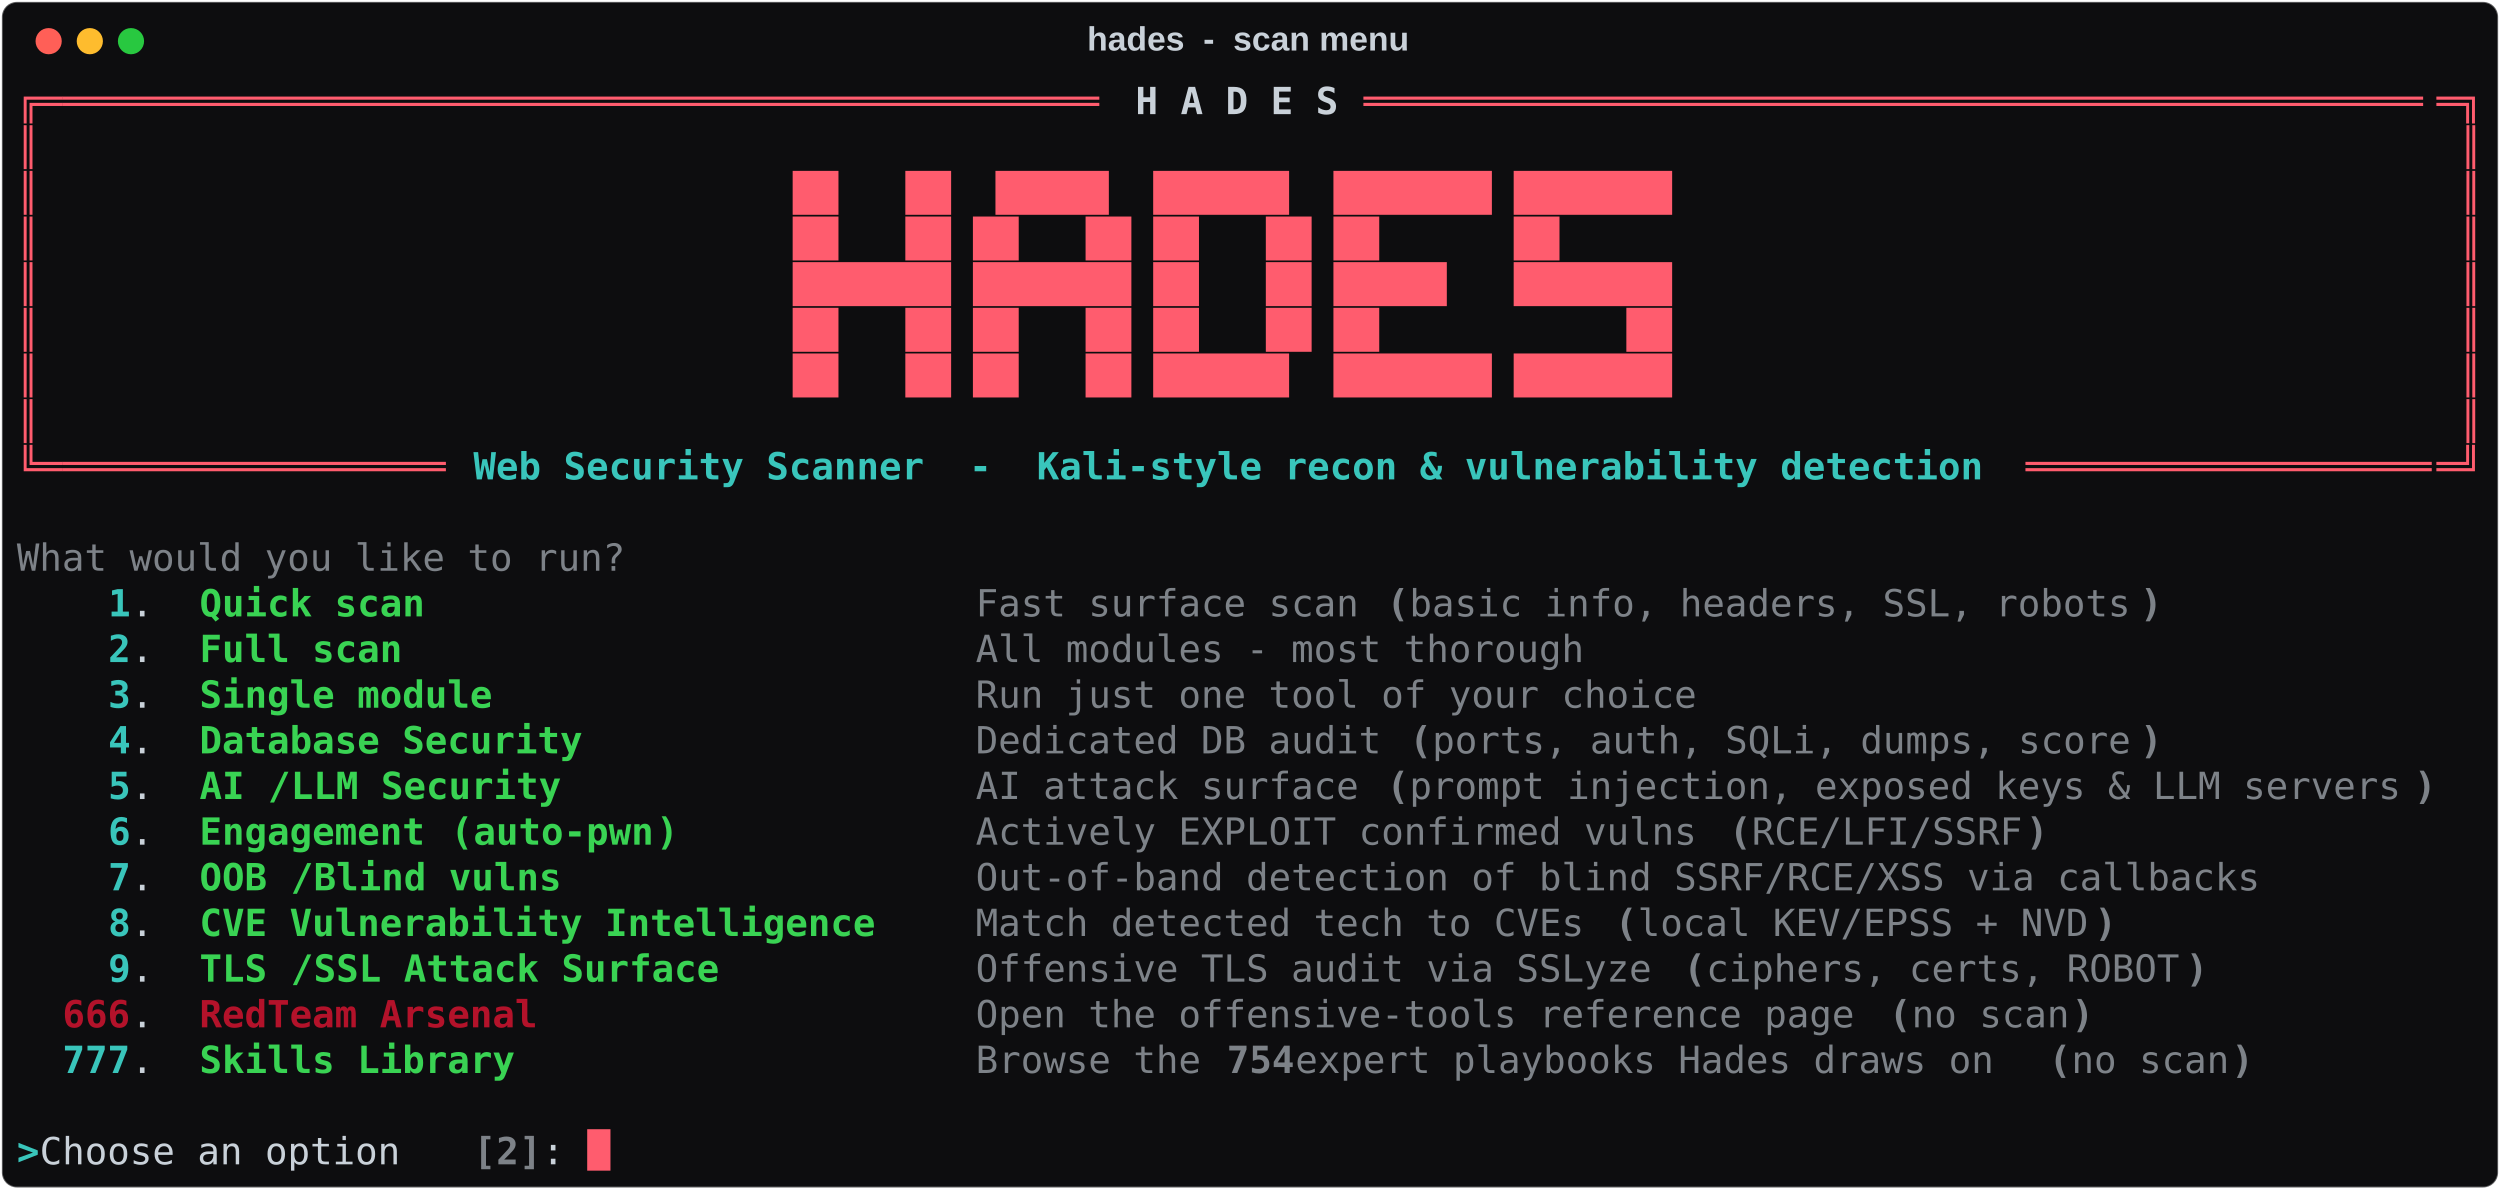
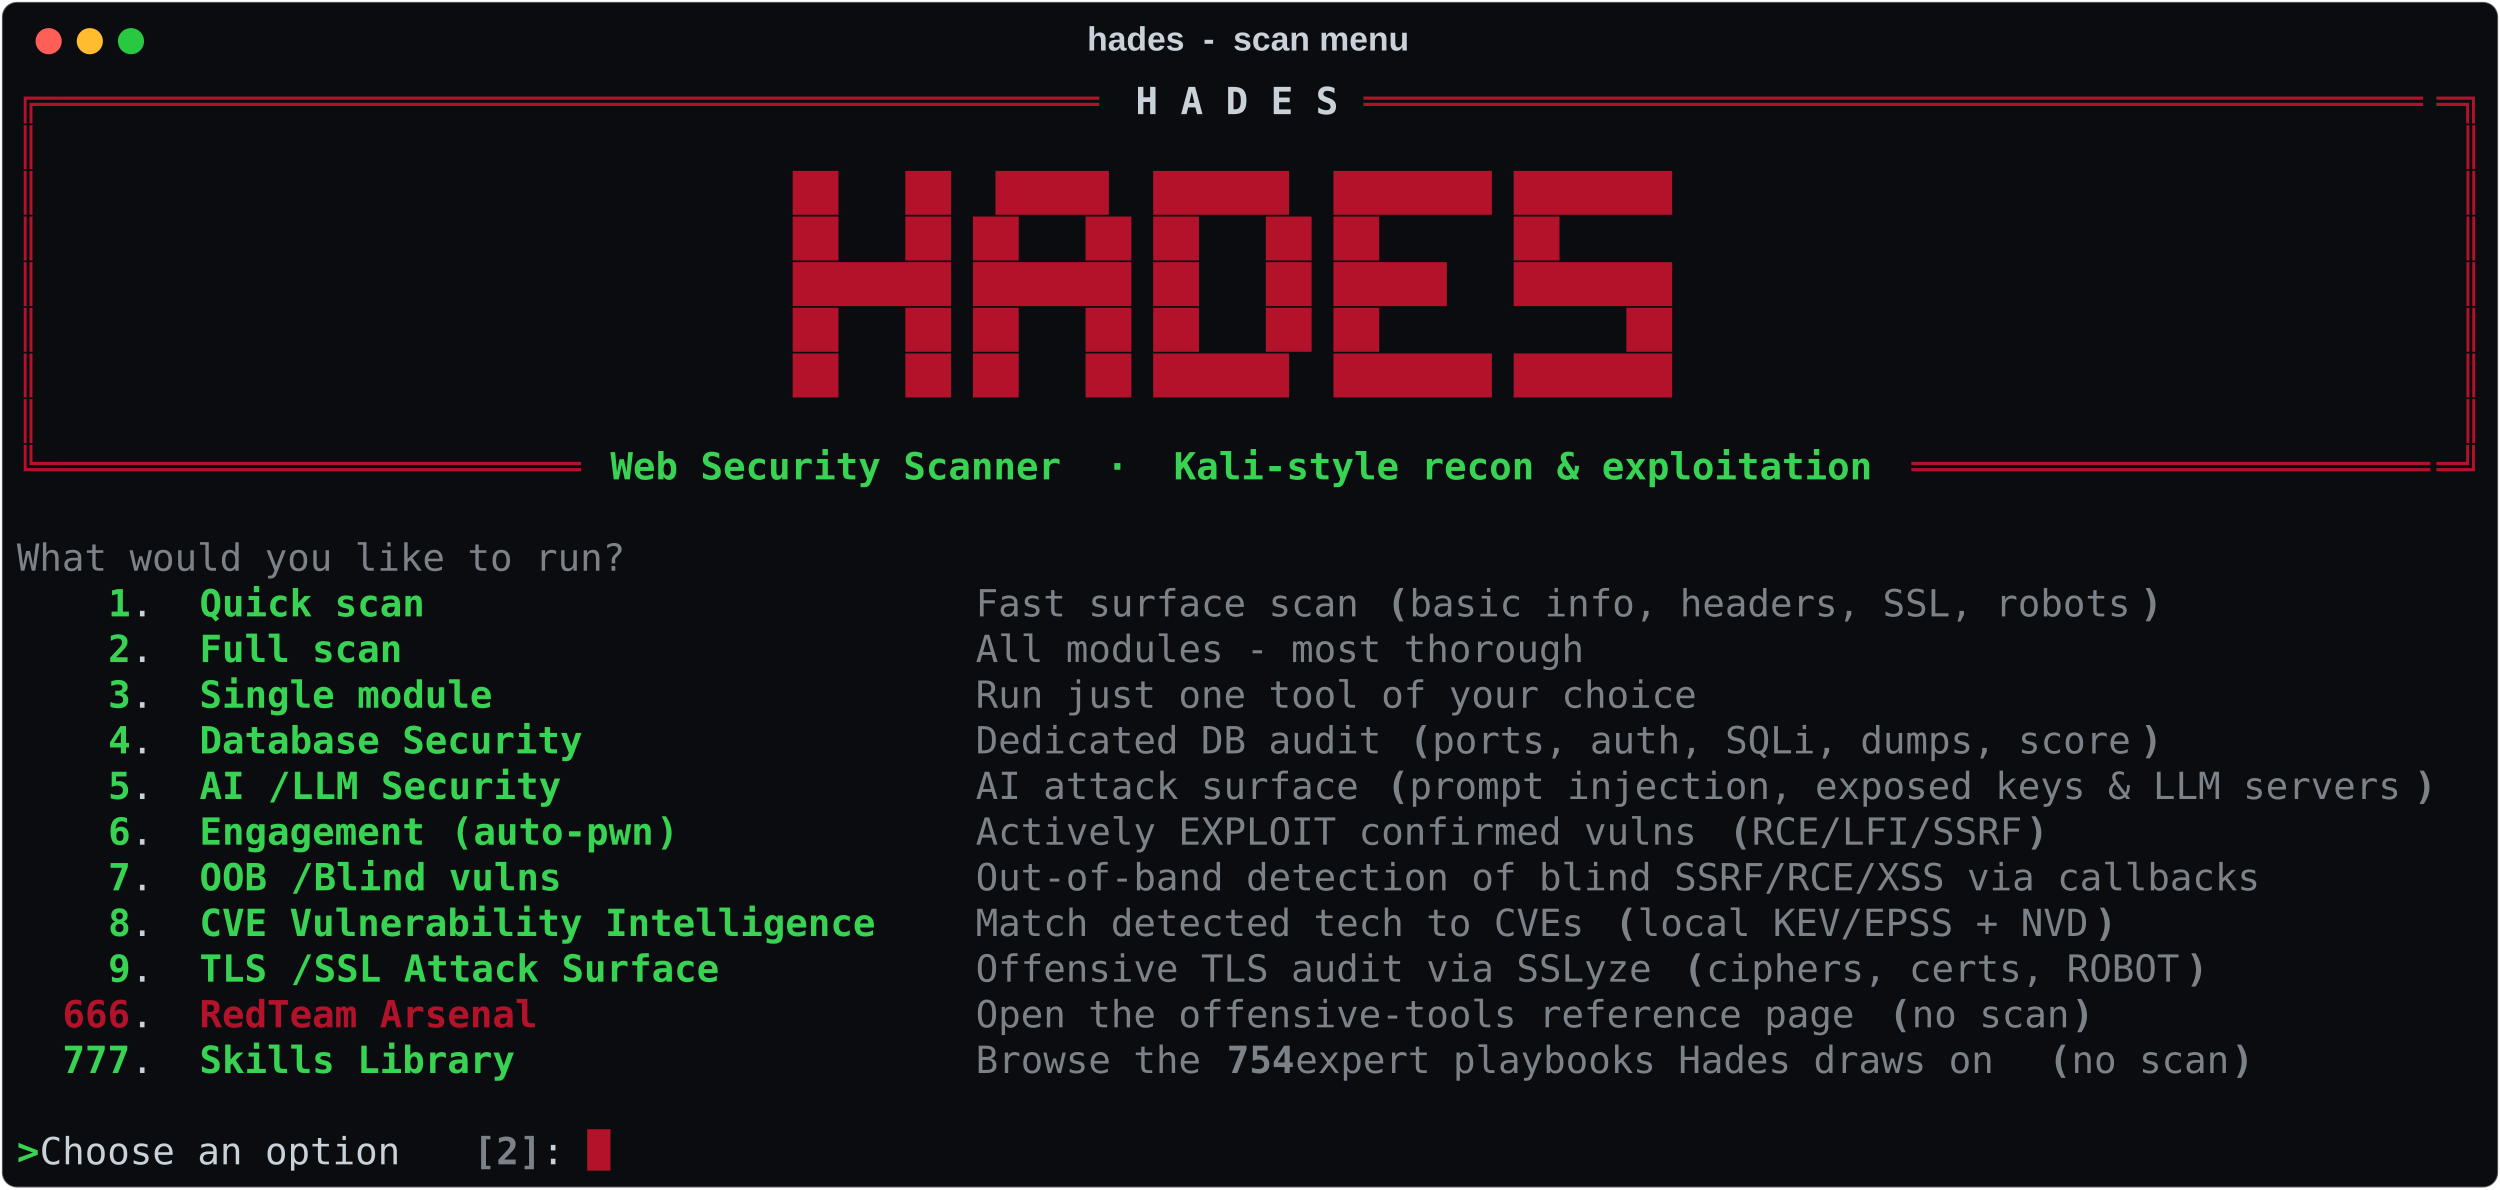
<svg xmlns="http://www.w3.org/2000/svg" class="rich-terminal" viewBox="0 0 1336 635.6">
  <style>

    @font-face {
        font-family: "Fira Code";
        src: local("FiraCode-Regular"),
                url("https://cdnjs.cloudflare.com/ajax/libs/firacode/6.2.0/woff2/FiraCode-Regular.woff2") format("woff2"),
                url("https://cdnjs.cloudflare.com/ajax/libs/firacode/6.2.0/woff/FiraCode-Regular.woff") format("woff");
        font-style: normal;
        font-weight: 400;
    }
    @font-face {
        font-family: "Fira Code";
        src: local("FiraCode-Bold"),
                url("https://cdnjs.cloudflare.com/ajax/libs/firacode/6.2.0/woff2/FiraCode-Bold.woff2") format("woff2"),
                url("https://cdnjs.cloudflare.com/ajax/libs/firacode/6.2.0/woff/FiraCode-Bold.woff") format("woff");
        font-style: bold;
        font-weight: 700;
    }

-     .terminal-2507296730-matrix {
+     .terminal-52170324-matrix {
        font-family: Fira Code, monospace;
        font-size: 20px;
        line-height: 24.4px;
        font-variant-east-asian: full-width;
    }

-     .terminal-2507296730-title {
+     .terminal-52170324-title {
        font-size: 18px;
        font-weight: bold;
        font-family: arial;
    }

-     .terminal-2507296730-r1 { fill: #ff5c6e;font-weight: bold }
- .terminal-2507296730-r2 { fill: #c9d1d9;font-weight: bold }
- .terminal-2507296730-r3 { fill: #c9d1d9 }
- .terminal-2507296730-r4 { fill: #39c5bb;font-weight: bold }
- .terminal-2507296730-r5 { fill: #7d8288 }
- .terminal-2507296730-r6 { fill: #39d353;font-weight: bold }
- .terminal-2507296730-r7 { fill: #7d8288;font-weight: bold }
- .terminal-2507296730-r8 { fill: #b3122a;font-weight: bold }
+     .terminal-52170324-r1 { fill: #b3122a;font-weight: bold }
+ .terminal-52170324-r2 { fill: #c9d1d9;font-weight: bold }
+ .terminal-52170324-r3 { fill: #c9d1d9 }
+ .terminal-52170324-r4 { fill: #39d353;font-weight: bold }
+ .terminal-52170324-r5 { fill: #7c8288 }
+ .terminal-52170324-r6 { fill: #7c8288;font-weight: bold }
    </style>
  <defs>
-     <clipPath id="terminal-2507296730-clip-terminal">
+     <clipPath id="terminal-52170324-clip-terminal">
      <rect x="0" y="0" width="1316.6" height="584.6" />
    </clipPath>
-     <clipPath id="terminal-2507296730-line-0">
+     <clipPath id="terminal-52170324-line-0">
      <rect x="0" y="1.5" width="1317.6" height="24.65" />
    </clipPath>
-     <clipPath id="terminal-2507296730-line-1">
+     <clipPath id="terminal-52170324-line-1">
      <rect x="0" y="25.9" width="1317.6" height="24.65" />
    </clipPath>
-     <clipPath id="terminal-2507296730-line-2">
+     <clipPath id="terminal-52170324-line-2">
      <rect x="0" y="50.3" width="1317.6" height="24.65" />
    </clipPath>
-     <clipPath id="terminal-2507296730-line-3">
+     <clipPath id="terminal-52170324-line-3">
      <rect x="0" y="74.7" width="1317.6" height="24.65" />
    </clipPath>
-     <clipPath id="terminal-2507296730-line-4">
+     <clipPath id="terminal-52170324-line-4">
      <rect x="0" y="99.1" width="1317.6" height="24.65" />
    </clipPath>
-     <clipPath id="terminal-2507296730-line-5">
+     <clipPath id="terminal-52170324-line-5">
      <rect x="0" y="123.5" width="1317.6" height="24.65" />
    </clipPath>
-     <clipPath id="terminal-2507296730-line-6">
+     <clipPath id="terminal-52170324-line-6">
      <rect x="0" y="147.9" width="1317.6" height="24.65" />
    </clipPath>
-     <clipPath id="terminal-2507296730-line-7">
+     <clipPath id="terminal-52170324-line-7">
      <rect x="0" y="172.3" width="1317.6" height="24.65" />
    </clipPath>
-     <clipPath id="terminal-2507296730-line-8">
+     <clipPath id="terminal-52170324-line-8">
      <rect x="0" y="196.7" width="1317.6" height="24.65" />
    </clipPath>
-     <clipPath id="terminal-2507296730-line-9">
+     <clipPath id="terminal-52170324-line-9">
      <rect x="0" y="221.1" width="1317.6" height="24.65" />
    </clipPath>
-     <clipPath id="terminal-2507296730-line-10">
+     <clipPath id="terminal-52170324-line-10">
      <rect x="0" y="245.5" width="1317.6" height="24.65" />
    </clipPath>
-     <clipPath id="terminal-2507296730-line-11">
+     <clipPath id="terminal-52170324-line-11">
      <rect x="0" y="269.9" width="1317.6" height="24.65" />
    </clipPath>
-     <clipPath id="terminal-2507296730-line-12">
+     <clipPath id="terminal-52170324-line-12">
      <rect x="0" y="294.3" width="1317.6" height="24.65" />
    </clipPath>
-     <clipPath id="terminal-2507296730-line-13">
+     <clipPath id="terminal-52170324-line-13">
      <rect x="0" y="318.7" width="1317.6" height="24.65" />
    </clipPath>
-     <clipPath id="terminal-2507296730-line-14">
+     <clipPath id="terminal-52170324-line-14">
      <rect x="0" y="343.1" width="1317.6" height="24.65" />
    </clipPath>
-     <clipPath id="terminal-2507296730-line-15">
+     <clipPath id="terminal-52170324-line-15">
      <rect x="0" y="367.5" width="1317.6" height="24.65" />
    </clipPath>
-     <clipPath id="terminal-2507296730-line-16">
+     <clipPath id="terminal-52170324-line-16">
      <rect x="0" y="391.9" width="1317.6" height="24.65" />
    </clipPath>
-     <clipPath id="terminal-2507296730-line-17">
+     <clipPath id="terminal-52170324-line-17">
      <rect x="0" y="416.3" width="1317.6" height="24.65" />
    </clipPath>
-     <clipPath id="terminal-2507296730-line-18">
+     <clipPath id="terminal-52170324-line-18">
      <rect x="0" y="440.7" width="1317.6" height="24.65" />
    </clipPath>
-     <clipPath id="terminal-2507296730-line-19">
+     <clipPath id="terminal-52170324-line-19">
      <rect x="0" y="465.1" width="1317.6" height="24.65" />
    </clipPath>
-     <clipPath id="terminal-2507296730-line-20">
+     <clipPath id="terminal-52170324-line-20">
      <rect x="0" y="489.5" width="1317.6" height="24.65" />
    </clipPath>
-     <clipPath id="terminal-2507296730-line-21">
+     <clipPath id="terminal-52170324-line-21">
      <rect x="0" y="513.9" width="1317.6" height="24.65" />
    </clipPath>
-     <clipPath id="terminal-2507296730-line-22">
+     <clipPath id="terminal-52170324-line-22">
      <rect x="0" y="538.3" width="1317.6" height="24.65" />
    </clipPath>
  </defs>
-   <rect fill="#0d0d0f" stroke="rgba(255,255,255,0.35)" stroke-width="1" x="1" y="1" width="1334" height="633.6" rx="8" />
-   <text class="terminal-2507296730-title" fill="#c9d1d9" text-anchor="middle" x="667" y="27">hades  -  scan menu</text>
+   <rect fill="#0a0c10" stroke="rgba(255,255,255,0.35)" stroke-width="1" x="1" y="1" width="1334" height="633.6" rx="8" />
+   <text class="terminal-52170324-title" fill="#c9d1d9" text-anchor="middle" x="667" y="27">hades  -  scan menu</text>
  <g transform="translate(26,22)">
    <circle cx="0" cy="0" r="7" fill="#ff5f57" />
    <circle cx="22" cy="0" r="7" fill="#febc2e" />
    <circle cx="44" cy="0" r="7" fill="#28c840" />
  </g>
-   <g transform="translate(9, 41)" clip-path="url(#terminal-2507296730-clip-terminal)">
-     <g class="terminal-2507296730-matrix">
-       <text class="terminal-2507296730-r1" x="0" y="20" textLength="24.4" clip-path="url(#terminal-2507296730-line-0)">╔═</text>
-       <text class="terminal-2507296730-r1" x="24.4" y="20" textLength="561.2" clip-path="url(#terminal-2507296730-line-0)">══════════════════════════════════════════════</text>
-       <text class="terminal-2507296730-r2" x="597.8" y="20" textLength="109.8" clip-path="url(#terminal-2507296730-line-0)">H A D E S</text>
-       <text class="terminal-2507296730-r1" x="719.8" y="20" textLength="573.4" clip-path="url(#terminal-2507296730-line-0)">═══════════════════════════════════════════════</text>
-       <text class="terminal-2507296730-r1" x="1293.2" y="20" textLength="24.4" clip-path="url(#terminal-2507296730-line-0)">═╗</text>
-       <text class="terminal-2507296730-r3" x="1317.6" y="20" textLength="12.2" clip-path="url(#terminal-2507296730-line-0)">
- </text>
-       <text class="terminal-2507296730-r1" x="0" y="44.4" textLength="12.2" clip-path="url(#terminal-2507296730-line-1)">║</text>
-       <text class="terminal-2507296730-r1" x="1305.4" y="44.4" textLength="12.2" clip-path="url(#terminal-2507296730-line-1)">║</text>
-       <text class="terminal-2507296730-r3" x="1317.6" y="44.4" textLength="12.2" clip-path="url(#terminal-2507296730-line-1)">
- </text>
-       <text class="terminal-2507296730-r1" x="0" y="68.8" textLength="12.2" clip-path="url(#terminal-2507296730-line-2)">║</text>
-       <text class="terminal-2507296730-r1" x="414.8" y="68.8" textLength="475.8" clip-path="url(#terminal-2507296730-line-2)">██   ██  █████  ██████  ███████ ███████</text>
-       <text class="terminal-2507296730-r1" x="1305.4" y="68.8" textLength="12.2" clip-path="url(#terminal-2507296730-line-2)">║</text>
-       <text class="terminal-2507296730-r3" x="1317.6" y="68.8" textLength="12.2" clip-path="url(#terminal-2507296730-line-2)">
- </text>
-       <text class="terminal-2507296730-r1" x="0" y="93.2" textLength="12.2" clip-path="url(#terminal-2507296730-line-3)">║</text>
-       <text class="terminal-2507296730-r1" x="414.8" y="93.2" textLength="475.8" clip-path="url(#terminal-2507296730-line-3)">██   ██ ██   ██ ██   ██ ██      ██     </text>
-       <text class="terminal-2507296730-r1" x="1305.4" y="93.2" textLength="12.2" clip-path="url(#terminal-2507296730-line-3)">║</text>
-       <text class="terminal-2507296730-r3" x="1317.6" y="93.2" textLength="12.2" clip-path="url(#terminal-2507296730-line-3)">
- </text>
-       <text class="terminal-2507296730-r1" x="0" y="117.6" textLength="12.2" clip-path="url(#terminal-2507296730-line-4)">║</text>
-       <text class="terminal-2507296730-r1" x="414.8" y="117.6" textLength="475.8" clip-path="url(#terminal-2507296730-line-4)">███████ ███████ ██   ██ █████   ███████</text>
-       <text class="terminal-2507296730-r1" x="1305.4" y="117.6" textLength="12.2" clip-path="url(#terminal-2507296730-line-4)">║</text>
-       <text class="terminal-2507296730-r3" x="1317.6" y="117.6" textLength="12.2" clip-path="url(#terminal-2507296730-line-4)">
- </text>
-       <text class="terminal-2507296730-r1" x="0" y="142" textLength="12.2" clip-path="url(#terminal-2507296730-line-5)">║</text>
-       <text class="terminal-2507296730-r1" x="414.8" y="142" textLength="475.8" clip-path="url(#terminal-2507296730-line-5)">██   ██ ██   ██ ██   ██ ██           ██</text>
-       <text class="terminal-2507296730-r1" x="1305.4" y="142" textLength="12.2" clip-path="url(#terminal-2507296730-line-5)">║</text>
-       <text class="terminal-2507296730-r3" x="1317.6" y="142" textLength="12.2" clip-path="url(#terminal-2507296730-line-5)">
- </text>
-       <text class="terminal-2507296730-r1" x="0" y="166.4" textLength="12.2" clip-path="url(#terminal-2507296730-line-6)">║</text>
-       <text class="terminal-2507296730-r1" x="414.8" y="166.4" textLength="475.8" clip-path="url(#terminal-2507296730-line-6)">██   ██ ██   ██ ██████  ███████ ███████</text>
-       <text class="terminal-2507296730-r1" x="1305.4" y="166.4" textLength="12.2" clip-path="url(#terminal-2507296730-line-6)">║</text>
-       <text class="terminal-2507296730-r3" x="1317.6" y="166.4" textLength="12.2" clip-path="url(#terminal-2507296730-line-6)">
- </text>
-       <text class="terminal-2507296730-r1" x="0" y="190.8" textLength="12.2" clip-path="url(#terminal-2507296730-line-7)">║</text>
-       <text class="terminal-2507296730-r1" x="1305.4" y="190.8" textLength="12.2" clip-path="url(#terminal-2507296730-line-7)">║</text>
-       <text class="terminal-2507296730-r3" x="1317.6" y="190.8" textLength="12.2" clip-path="url(#terminal-2507296730-line-7)">
- </text>
-       <text class="terminal-2507296730-r1" x="0" y="215.2" textLength="24.4" clip-path="url(#terminal-2507296730-line-8)">╚═</text>
-       <text class="terminal-2507296730-r1" x="24.4" y="215.2" textLength="207.4" clip-path="url(#terminal-2507296730-line-8)">═════════════════</text>
-       <text class="terminal-2507296730-r4" x="244" y="215.2" textLength="817.4" clip-path="url(#terminal-2507296730-line-8)">Web Security Scanner  -  Kali-style recon &amp; vulnerability detection</text>
-       <text class="terminal-2507296730-r1" x="1073.6" y="215.2" textLength="219.6" clip-path="url(#terminal-2507296730-line-8)">══════════════════</text>
-       <text class="terminal-2507296730-r1" x="1293.2" y="215.2" textLength="24.4" clip-path="url(#terminal-2507296730-line-8)">═╝</text>
-       <text class="terminal-2507296730-r3" x="1317.6" y="215.2" textLength="12.2" clip-path="url(#terminal-2507296730-line-8)">
- </text>
-       <text class="terminal-2507296730-r3" x="1317.6" y="239.6" textLength="12.2" clip-path="url(#terminal-2507296730-line-9)">
- </text>
-       <text class="terminal-2507296730-r5" x="0" y="264" textLength="329.4" clip-path="url(#terminal-2507296730-line-10)">What would you like to run?</text>
-       <text class="terminal-2507296730-r3" x="1317.6" y="264" textLength="12.2" clip-path="url(#terminal-2507296730-line-10)">
- </text>
-       <text class="terminal-2507296730-r4" x="48.8" y="288.4" textLength="12.2" clip-path="url(#terminal-2507296730-line-11)">1</text>
-       <text class="terminal-2507296730-r3" x="61" y="288.4" textLength="36.6" clip-path="url(#terminal-2507296730-line-11)">.  </text>
-       <text class="terminal-2507296730-r6" x="97.6" y="288.4" textLength="390.4" clip-path="url(#terminal-2507296730-line-11)">Quick scan                      </text>
-       <text class="terminal-2507296730-r5" x="512.4" y="288.4" textLength="219.6" clip-path="url(#terminal-2507296730-line-11)">Fast surface scan </text>
-       <text class="terminal-2507296730-r7" x="732" y="288.4" textLength="12.2" clip-path="url(#terminal-2507296730-line-11)">(</text>
-       <text class="terminal-2507296730-r5" x="744.2" y="288.4" textLength="390.4" clip-path="url(#terminal-2507296730-line-11)">basic info, headers, SSL, robots</text>
-       <text class="terminal-2507296730-r7" x="1134.6" y="288.4" textLength="12.2" clip-path="url(#terminal-2507296730-line-11)">)</text>
-       <text class="terminal-2507296730-r3" x="1317.6" y="288.4" textLength="12.2" clip-path="url(#terminal-2507296730-line-11)">
- </text>
-       <text class="terminal-2507296730-r4" x="48.8" y="312.8" textLength="12.2" clip-path="url(#terminal-2507296730-line-12)">2</text>
-       <text class="terminal-2507296730-r3" x="61" y="312.8" textLength="36.6" clip-path="url(#terminal-2507296730-line-12)">.  </text>
-       <text class="terminal-2507296730-r6" x="97.6" y="312.8" textLength="390.4" clip-path="url(#terminal-2507296730-line-12)">Full scan                       </text>
-       <text class="terminal-2507296730-r5" x="512.4" y="312.8" textLength="329.4" clip-path="url(#terminal-2507296730-line-12)">All modules - most thorough</text>
-       <text class="terminal-2507296730-r3" x="1317.6" y="312.8" textLength="12.2" clip-path="url(#terminal-2507296730-line-12)">
- </text>
-       <text class="terminal-2507296730-r4" x="48.8" y="337.2" textLength="12.2" clip-path="url(#terminal-2507296730-line-13)">3</text>
-       <text class="terminal-2507296730-r3" x="61" y="337.2" textLength="36.6" clip-path="url(#terminal-2507296730-line-13)">.  </text>
-       <text class="terminal-2507296730-r6" x="97.6" y="337.2" textLength="390.4" clip-path="url(#terminal-2507296730-line-13)">Single module                   </text>
-       <text class="terminal-2507296730-r5" x="512.4" y="337.2" textLength="390.4" clip-path="url(#terminal-2507296730-line-13)">Run just one tool of your choice</text>
-       <text class="terminal-2507296730-r3" x="1317.6" y="337.2" textLength="12.2" clip-path="url(#terminal-2507296730-line-13)">
- </text>
-       <text class="terminal-2507296730-r4" x="48.8" y="361.6" textLength="12.2" clip-path="url(#terminal-2507296730-line-14)">4</text>
-       <text class="terminal-2507296730-r3" x="61" y="361.6" textLength="36.6" clip-path="url(#terminal-2507296730-line-14)">.  </text>
-       <text class="terminal-2507296730-r6" x="97.6" y="361.6" textLength="390.4" clip-path="url(#terminal-2507296730-line-14)">Database Security               </text>
-       <text class="terminal-2507296730-r5" x="512.4" y="361.6" textLength="231.8" clip-path="url(#terminal-2507296730-line-14)">Dedicated DB audit </text>
-       <text class="terminal-2507296730-r7" x="744.2" y="361.6" textLength="12.2" clip-path="url(#terminal-2507296730-line-14)">(</text>
-       <text class="terminal-2507296730-r5" x="756.4" y="361.6" textLength="378.2" clip-path="url(#terminal-2507296730-line-14)">ports, auth, SQLi, dumps, score</text>
-       <text class="terminal-2507296730-r7" x="1134.6" y="361.6" textLength="12.2" clip-path="url(#terminal-2507296730-line-14)">)</text>
-       <text class="terminal-2507296730-r3" x="1317.6" y="361.6" textLength="12.2" clip-path="url(#terminal-2507296730-line-14)">
- </text>
-       <text class="terminal-2507296730-r4" x="48.8" y="386" textLength="12.2" clip-path="url(#terminal-2507296730-line-15)">5</text>
-       <text class="terminal-2507296730-r3" x="61" y="386" textLength="36.6" clip-path="url(#terminal-2507296730-line-15)">.  </text>
-       <text class="terminal-2507296730-r6" x="97.6" y="386" textLength="36.6" clip-path="url(#terminal-2507296730-line-15)">AI </text>
-       <text class="terminal-2507296730-r6" x="134.2" y="386" textLength="12.2" clip-path="url(#terminal-2507296730-line-15)">/</text>
-       <text class="terminal-2507296730-r6" x="146.4" y="386" textLength="341.6" clip-path="url(#terminal-2507296730-line-15)"> LLM Security               </text>
-       <text class="terminal-2507296730-r5" x="512.4" y="386" textLength="219.6" clip-path="url(#terminal-2507296730-line-15)">AI attack surface </text>
-       <text class="terminal-2507296730-r7" x="732" y="386" textLength="12.2" clip-path="url(#terminal-2507296730-line-15)">(</text>
-       <text class="terminal-2507296730-r5" x="744.2" y="386" textLength="536.8" clip-path="url(#terminal-2507296730-line-15)">prompt injection, exposed keys &amp; LLM servers</text>
-       <text class="terminal-2507296730-r7" x="1281" y="386" textLength="12.2" clip-path="url(#terminal-2507296730-line-15)">)</text>
-       <text class="terminal-2507296730-r3" x="1317.6" y="386" textLength="12.2" clip-path="url(#terminal-2507296730-line-15)">
- </text>
-       <text class="terminal-2507296730-r4" x="48.8" y="410.4" textLength="12.2" clip-path="url(#terminal-2507296730-line-16)">6</text>
-       <text class="terminal-2507296730-r3" x="61" y="410.4" textLength="36.6" clip-path="url(#terminal-2507296730-line-16)">.  </text>
-       <text class="terminal-2507296730-r6" x="97.6" y="410.4" textLength="134.2" clip-path="url(#terminal-2507296730-line-16)">Engagement </text>
-       <text class="terminal-2507296730-r6" x="231.8" y="410.4" textLength="12.2" clip-path="url(#terminal-2507296730-line-16)">(</text>
-       <text class="terminal-2507296730-r6" x="244" y="410.4" textLength="97.6" clip-path="url(#terminal-2507296730-line-16)">auto-pwn</text>
-       <text class="terminal-2507296730-r6" x="341.6" y="410.4" textLength="12.2" clip-path="url(#terminal-2507296730-line-16)">)</text>
-       <text class="terminal-2507296730-r5" x="512.4" y="410.4" textLength="402.6" clip-path="url(#terminal-2507296730-line-16)">Actively EXPLOIT confirmed vulns </text>
-       <text class="terminal-2507296730-r7" x="915" y="410.4" textLength="12.2" clip-path="url(#terminal-2507296730-line-16)">(</text>
-       <text class="terminal-2507296730-r5" x="927.2" y="410.4" textLength="146.4" clip-path="url(#terminal-2507296730-line-16)">RCE/LFI/SSRF</text>
-       <text class="terminal-2507296730-r7" x="1073.6" y="410.4" textLength="12.2" clip-path="url(#terminal-2507296730-line-16)">)</text>
-       <text class="terminal-2507296730-r3" x="1317.6" y="410.4" textLength="12.2" clip-path="url(#terminal-2507296730-line-16)">
- </text>
-       <text class="terminal-2507296730-r4" x="48.8" y="434.8" textLength="12.2" clip-path="url(#terminal-2507296730-line-17)">7</text>
-       <text class="terminal-2507296730-r3" x="61" y="434.8" textLength="36.6" clip-path="url(#terminal-2507296730-line-17)">.  </text>
-       <text class="terminal-2507296730-r6" x="97.6" y="434.8" textLength="48.8" clip-path="url(#terminal-2507296730-line-17)">OOB </text>
-       <text class="terminal-2507296730-r6" x="146.4" y="434.8" textLength="12.2" clip-path="url(#terminal-2507296730-line-17)">/</text>
-       <text class="terminal-2507296730-r6" x="158.6" y="434.8" textLength="329.4" clip-path="url(#terminal-2507296730-line-17)"> Blind vulns               </text>
-       <text class="terminal-2507296730-r5" x="512.4" y="434.8" textLength="695.4" clip-path="url(#terminal-2507296730-line-17)">Out-of-band detection of blind SSRF/RCE/XSS via callbacks</text>
-       <text class="terminal-2507296730-r3" x="1317.6" y="434.8" textLength="12.2" clip-path="url(#terminal-2507296730-line-17)">
- </text>
-       <text class="terminal-2507296730-r4" x="48.8" y="459.2" textLength="12.2" clip-path="url(#terminal-2507296730-line-18)">8</text>
-       <text class="terminal-2507296730-r3" x="61" y="459.2" textLength="36.6" clip-path="url(#terminal-2507296730-line-18)">.  </text>
-       <text class="terminal-2507296730-r6" x="97.6" y="459.2" textLength="390.4" clip-path="url(#terminal-2507296730-line-18)">CVE Vulnerability Intelligence  </text>
-       <text class="terminal-2507296730-r5" x="512.4" y="459.2" textLength="341.6" clip-path="url(#terminal-2507296730-line-18)">Match detected tech to CVEs </text>
-       <text class="terminal-2507296730-r7" x="854" y="459.2" textLength="12.2" clip-path="url(#terminal-2507296730-line-18)">(</text>
-       <text class="terminal-2507296730-r5" x="866.2" y="459.2" textLength="244" clip-path="url(#terminal-2507296730-line-18)">local KEV/EPSS + NVD</text>
-       <text class="terminal-2507296730-r7" x="1110.2" y="459.2" textLength="12.2" clip-path="url(#terminal-2507296730-line-18)">)</text>
-       <text class="terminal-2507296730-r3" x="1317.6" y="459.2" textLength="12.2" clip-path="url(#terminal-2507296730-line-18)">
- </text>
-       <text class="terminal-2507296730-r4" x="48.8" y="483.6" textLength="12.2" clip-path="url(#terminal-2507296730-line-19)">9</text>
-       <text class="terminal-2507296730-r3" x="61" y="483.6" textLength="36.6" clip-path="url(#terminal-2507296730-line-19)">.  </text>
-       <text class="terminal-2507296730-r6" x="97.6" y="483.6" textLength="48.8" clip-path="url(#terminal-2507296730-line-19)">TLS </text>
-       <text class="terminal-2507296730-r6" x="146.4" y="483.6" textLength="12.2" clip-path="url(#terminal-2507296730-line-19)">/</text>
-       <text class="terminal-2507296730-r6" x="158.6" y="483.6" textLength="329.4" clip-path="url(#terminal-2507296730-line-19)"> SSL Attack Surface        </text>
-       <text class="terminal-2507296730-r5" x="512.4" y="483.6" textLength="378.2" clip-path="url(#terminal-2507296730-line-19)">Offensive TLS audit via SSLyze </text>
-       <text class="terminal-2507296730-r7" x="890.6" y="483.6" textLength="12.2" clip-path="url(#terminal-2507296730-line-19)">(</text>
-       <text class="terminal-2507296730-r5" x="902.8" y="483.6" textLength="256.2" clip-path="url(#terminal-2507296730-line-19)">ciphers, certs, ROBOT</text>
-       <text class="terminal-2507296730-r7" x="1159" y="483.6" textLength="12.2" clip-path="url(#terminal-2507296730-line-19)">)</text>
-       <text class="terminal-2507296730-r3" x="1317.6" y="483.6" textLength="12.2" clip-path="url(#terminal-2507296730-line-19)">
- </text>
-       <text class="terminal-2507296730-r8" x="24.4" y="508" textLength="36.6" clip-path="url(#terminal-2507296730-line-20)">666</text>
-       <text class="terminal-2507296730-r3" x="61" y="508" textLength="36.6" clip-path="url(#terminal-2507296730-line-20)">.  </text>
-       <text class="terminal-2507296730-r8" x="97.6" y="508" textLength="390.4" clip-path="url(#terminal-2507296730-line-20)">RedTeam Arsenal                 </text>
-       <text class="terminal-2507296730-r5" x="512.4" y="508" textLength="488" clip-path="url(#terminal-2507296730-line-20)">Open the offensive-tools reference page </text>
-       <text class="terminal-2507296730-r7" x="1000.4" y="508" textLength="12.2" clip-path="url(#terminal-2507296730-line-20)">(</text>
-       <text class="terminal-2507296730-r5" x="1012.6" y="508" textLength="85.4" clip-path="url(#terminal-2507296730-line-20)">no scan</text>
-       <text class="terminal-2507296730-r7" x="1098" y="508" textLength="12.2" clip-path="url(#terminal-2507296730-line-20)">)</text>
-       <text class="terminal-2507296730-r3" x="1317.6" y="508" textLength="12.2" clip-path="url(#terminal-2507296730-line-20)">
- </text>
-       <text class="terminal-2507296730-r4" x="24.4" y="532.4" textLength="36.6" clip-path="url(#terminal-2507296730-line-21)">777</text>
-       <text class="terminal-2507296730-r3" x="61" y="532.4" textLength="36.6" clip-path="url(#terminal-2507296730-line-21)">.  </text>
-       <text class="terminal-2507296730-r6" x="97.6" y="532.4" textLength="390.4" clip-path="url(#terminal-2507296730-line-21)">Skills Library                  </text>
-       <text class="terminal-2507296730-r5" x="512.4" y="532.4" textLength="134.2" clip-path="url(#terminal-2507296730-line-21)">Browse the </text>
-       <text class="terminal-2507296730-r7" x="646.6" y="532.4" textLength="36.6" clip-path="url(#terminal-2507296730-line-21)">754</text>
-       <text class="terminal-2507296730-r5" x="683.2" y="532.4" textLength="402.6" clip-path="url(#terminal-2507296730-line-21)"> expert playbooks Hades draws on </text>
-       <text class="terminal-2507296730-r7" x="1085.8" y="532.4" textLength="12.2" clip-path="url(#terminal-2507296730-line-21)">(</text>
-       <text class="terminal-2507296730-r5" x="1098" y="532.4" textLength="85.4" clip-path="url(#terminal-2507296730-line-21)">no scan</text>
-       <text class="terminal-2507296730-r7" x="1183.4" y="532.4" textLength="12.2" clip-path="url(#terminal-2507296730-line-21)">)</text>
-       <text class="terminal-2507296730-r3" x="1317.6" y="532.4" textLength="12.2" clip-path="url(#terminal-2507296730-line-21)">
- </text>
-       <text class="terminal-2507296730-r3" x="1317.6" y="556.8" textLength="12.2" clip-path="url(#terminal-2507296730-line-22)">
- </text>
-       <text class="terminal-2507296730-r4" x="0" y="581.2" textLength="12.2" clip-path="url(#terminal-2507296730-line-23)">&gt;</text>
-       <text class="terminal-2507296730-r3" x="12.2" y="581.2" textLength="231.8" clip-path="url(#terminal-2507296730-line-23)">  Choose an option </text>
-       <text class="terminal-2507296730-r7" x="244" y="581.2" textLength="12.2" clip-path="url(#terminal-2507296730-line-23)">[</text>
-       <text class="terminal-2507296730-r7" x="256.2" y="581.2" textLength="12.2" clip-path="url(#terminal-2507296730-line-23)">2</text>
-       <text class="terminal-2507296730-r7" x="268.4" y="581.2" textLength="12.2" clip-path="url(#terminal-2507296730-line-23)">]</text>
-       <text class="terminal-2507296730-r3" x="280.6" y="581.2" textLength="24.4" clip-path="url(#terminal-2507296730-line-23)">: </text>
-       <text class="terminal-2507296730-r1" x="305" y="581.2" textLength="12.2" clip-path="url(#terminal-2507296730-line-23)">█</text>
-       <text class="terminal-2507296730-r3" x="1317.6" y="581.2" textLength="12.2" clip-path="url(#terminal-2507296730-line-23)">
+   <g transform="translate(9, 41)" clip-path="url(#terminal-52170324-clip-terminal)">
+     <g class="terminal-52170324-matrix">
+       <text class="terminal-52170324-r1" x="0" y="20" textLength="24.4" clip-path="url(#terminal-52170324-line-0)">╔═</text>
+       <text class="terminal-52170324-r1" x="24.4" y="20" textLength="561.2" clip-path="url(#terminal-52170324-line-0)">══════════════════════════════════════════════</text>
+       <text class="terminal-52170324-r2" x="597.8" y="20" textLength="109.8" clip-path="url(#terminal-52170324-line-0)">H A D E S</text>
+       <text class="terminal-52170324-r1" x="719.8" y="20" textLength="573.4" clip-path="url(#terminal-52170324-line-0)">═══════════════════════════════════════════════</text>
+       <text class="terminal-52170324-r1" x="1293.2" y="20" textLength="24.4" clip-path="url(#terminal-52170324-line-0)">═╗</text>
+       <text class="terminal-52170324-r3" x="1317.6" y="20" textLength="12.2" clip-path="url(#terminal-52170324-line-0)">
+ </text>
+       <text class="terminal-52170324-r1" x="0" y="44.4" textLength="12.2" clip-path="url(#terminal-52170324-line-1)">║</text>
+       <text class="terminal-52170324-r1" x="1305.4" y="44.4" textLength="12.2" clip-path="url(#terminal-52170324-line-1)">║</text>
+       <text class="terminal-52170324-r3" x="1317.6" y="44.4" textLength="12.2" clip-path="url(#terminal-52170324-line-1)">
+ </text>
+       <text class="terminal-52170324-r1" x="0" y="68.8" textLength="12.2" clip-path="url(#terminal-52170324-line-2)">║</text>
+       <text class="terminal-52170324-r1" x="414.8" y="68.8" textLength="475.8" clip-path="url(#terminal-52170324-line-2)">██   ██  █████  ██████  ███████ ███████</text>
+       <text class="terminal-52170324-r1" x="1305.4" y="68.8" textLength="12.2" clip-path="url(#terminal-52170324-line-2)">║</text>
+       <text class="terminal-52170324-r3" x="1317.6" y="68.8" textLength="12.2" clip-path="url(#terminal-52170324-line-2)">
+ </text>
+       <text class="terminal-52170324-r1" x="0" y="93.2" textLength="12.2" clip-path="url(#terminal-52170324-line-3)">║</text>
+       <text class="terminal-52170324-r1" x="414.8" y="93.2" textLength="475.8" clip-path="url(#terminal-52170324-line-3)">██   ██ ██   ██ ██   ██ ██      ██     </text>
+       <text class="terminal-52170324-r1" x="1305.4" y="93.2" textLength="12.2" clip-path="url(#terminal-52170324-line-3)">║</text>
+       <text class="terminal-52170324-r3" x="1317.6" y="93.2" textLength="12.2" clip-path="url(#terminal-52170324-line-3)">
+ </text>
+       <text class="terminal-52170324-r1" x="0" y="117.6" textLength="12.2" clip-path="url(#terminal-52170324-line-4)">║</text>
+       <text class="terminal-52170324-r1" x="414.8" y="117.6" textLength="475.8" clip-path="url(#terminal-52170324-line-4)">███████ ███████ ██   ██ █████   ███████</text>
+       <text class="terminal-52170324-r1" x="1305.4" y="117.6" textLength="12.2" clip-path="url(#terminal-52170324-line-4)">║</text>
+       <text class="terminal-52170324-r3" x="1317.6" y="117.6" textLength="12.2" clip-path="url(#terminal-52170324-line-4)">
+ </text>
+       <text class="terminal-52170324-r1" x="0" y="142" textLength="12.2" clip-path="url(#terminal-52170324-line-5)">║</text>
+       <text class="terminal-52170324-r1" x="414.8" y="142" textLength="475.8" clip-path="url(#terminal-52170324-line-5)">██   ██ ██   ██ ██   ██ ██           ██</text>
+       <text class="terminal-52170324-r1" x="1305.4" y="142" textLength="12.2" clip-path="url(#terminal-52170324-line-5)">║</text>
+       <text class="terminal-52170324-r3" x="1317.6" y="142" textLength="12.2" clip-path="url(#terminal-52170324-line-5)">
+ </text>
+       <text class="terminal-52170324-r1" x="0" y="166.4" textLength="12.2" clip-path="url(#terminal-52170324-line-6)">║</text>
+       <text class="terminal-52170324-r1" x="414.8" y="166.4" textLength="475.8" clip-path="url(#terminal-52170324-line-6)">██   ██ ██   ██ ██████  ███████ ███████</text>
+       <text class="terminal-52170324-r1" x="1305.4" y="166.4" textLength="12.2" clip-path="url(#terminal-52170324-line-6)">║</text>
+       <text class="terminal-52170324-r3" x="1317.6" y="166.4" textLength="12.2" clip-path="url(#terminal-52170324-line-6)">
+ </text>
+       <text class="terminal-52170324-r1" x="0" y="190.8" textLength="12.2" clip-path="url(#terminal-52170324-line-7)">║</text>
+       <text class="terminal-52170324-r1" x="1305.4" y="190.8" textLength="12.2" clip-path="url(#terminal-52170324-line-7)">║</text>
+       <text class="terminal-52170324-r3" x="1317.6" y="190.8" textLength="12.2" clip-path="url(#terminal-52170324-line-7)">
+ </text>
+       <text class="terminal-52170324-r1" x="0" y="215.2" textLength="24.4" clip-path="url(#terminal-52170324-line-8)">╚═</text>
+       <text class="terminal-52170324-r1" x="24.4" y="215.2" textLength="280.6" clip-path="url(#terminal-52170324-line-8)">═══════════════════════</text>
+       <text class="terminal-52170324-r4" x="317.2" y="215.2" textLength="683.2" clip-path="url(#terminal-52170324-line-8)">Web Security Scanner  ·  Kali-style recon &amp; exploitation</text>
+       <text class="terminal-52170324-r1" x="1012.6" y="215.2" textLength="280.6" clip-path="url(#terminal-52170324-line-8)">═══════════════════════</text>
+       <text class="terminal-52170324-r1" x="1293.2" y="215.2" textLength="24.4" clip-path="url(#terminal-52170324-line-8)">═╝</text>
+       <text class="terminal-52170324-r3" x="1317.6" y="215.2" textLength="12.2" clip-path="url(#terminal-52170324-line-8)">
+ </text>
+       <text class="terminal-52170324-r3" x="1317.6" y="239.6" textLength="12.2" clip-path="url(#terminal-52170324-line-9)">
+ </text>
+       <text class="terminal-52170324-r5" x="0" y="264" textLength="329.4" clip-path="url(#terminal-52170324-line-10)">What would you like to run?</text>
+       <text class="terminal-52170324-r3" x="1317.6" y="264" textLength="12.2" clip-path="url(#terminal-52170324-line-10)">
+ </text>
+       <text class="terminal-52170324-r4" x="48.8" y="288.4" textLength="12.2" clip-path="url(#terminal-52170324-line-11)">1</text>
+       <text class="terminal-52170324-r3" x="61" y="288.4" textLength="36.6" clip-path="url(#terminal-52170324-line-11)">.  </text>
+       <text class="terminal-52170324-r4" x="97.6" y="288.4" textLength="390.4" clip-path="url(#terminal-52170324-line-11)">Quick scan                      </text>
+       <text class="terminal-52170324-r5" x="512.4" y="288.4" textLength="219.6" clip-path="url(#terminal-52170324-line-11)">Fast surface scan </text>
+       <text class="terminal-52170324-r6" x="732" y="288.4" textLength="12.2" clip-path="url(#terminal-52170324-line-11)">(</text>
+       <text class="terminal-52170324-r5" x="744.2" y="288.4" textLength="390.4" clip-path="url(#terminal-52170324-line-11)">basic info, headers, SSL, robots</text>
+       <text class="terminal-52170324-r6" x="1134.6" y="288.4" textLength="12.2" clip-path="url(#terminal-52170324-line-11)">)</text>
+       <text class="terminal-52170324-r3" x="1317.6" y="288.4" textLength="12.2" clip-path="url(#terminal-52170324-line-11)">
+ </text>
+       <text class="terminal-52170324-r4" x="48.8" y="312.8" textLength="12.2" clip-path="url(#terminal-52170324-line-12)">2</text>
+       <text class="terminal-52170324-r3" x="61" y="312.8" textLength="36.6" clip-path="url(#terminal-52170324-line-12)">.  </text>
+       <text class="terminal-52170324-r4" x="97.6" y="312.8" textLength="390.4" clip-path="url(#terminal-52170324-line-12)">Full scan                       </text>
+       <text class="terminal-52170324-r5" x="512.4" y="312.8" textLength="329.4" clip-path="url(#terminal-52170324-line-12)">All modules - most thorough</text>
+       <text class="terminal-52170324-r3" x="1317.6" y="312.8" textLength="12.2" clip-path="url(#terminal-52170324-line-12)">
+ </text>
+       <text class="terminal-52170324-r4" x="48.8" y="337.2" textLength="12.2" clip-path="url(#terminal-52170324-line-13)">3</text>
+       <text class="terminal-52170324-r3" x="61" y="337.2" textLength="36.6" clip-path="url(#terminal-52170324-line-13)">.  </text>
+       <text class="terminal-52170324-r4" x="97.6" y="337.2" textLength="390.4" clip-path="url(#terminal-52170324-line-13)">Single module                   </text>
+       <text class="terminal-52170324-r5" x="512.4" y="337.2" textLength="390.4" clip-path="url(#terminal-52170324-line-13)">Run just one tool of your choice</text>
+       <text class="terminal-52170324-r3" x="1317.6" y="337.2" textLength="12.2" clip-path="url(#terminal-52170324-line-13)">
+ </text>
+       <text class="terminal-52170324-r4" x="48.8" y="361.6" textLength="12.2" clip-path="url(#terminal-52170324-line-14)">4</text>
+       <text class="terminal-52170324-r3" x="61" y="361.6" textLength="36.6" clip-path="url(#terminal-52170324-line-14)">.  </text>
+       <text class="terminal-52170324-r4" x="97.6" y="361.6" textLength="390.4" clip-path="url(#terminal-52170324-line-14)">Database Security               </text>
+       <text class="terminal-52170324-r5" x="512.4" y="361.6" textLength="231.8" clip-path="url(#terminal-52170324-line-14)">Dedicated DB audit </text>
+       <text class="terminal-52170324-r6" x="744.2" y="361.6" textLength="12.2" clip-path="url(#terminal-52170324-line-14)">(</text>
+       <text class="terminal-52170324-r5" x="756.4" y="361.6" textLength="378.2" clip-path="url(#terminal-52170324-line-14)">ports, auth, SQLi, dumps, score</text>
+       <text class="terminal-52170324-r6" x="1134.6" y="361.6" textLength="12.2" clip-path="url(#terminal-52170324-line-14)">)</text>
+       <text class="terminal-52170324-r3" x="1317.6" y="361.6" textLength="12.2" clip-path="url(#terminal-52170324-line-14)">
+ </text>
+       <text class="terminal-52170324-r4" x="48.8" y="386" textLength="12.2" clip-path="url(#terminal-52170324-line-15)">5</text>
+       <text class="terminal-52170324-r3" x="61" y="386" textLength="36.6" clip-path="url(#terminal-52170324-line-15)">.  </text>
+       <text class="terminal-52170324-r4" x="97.6" y="386" textLength="36.6" clip-path="url(#terminal-52170324-line-15)">AI </text>
+       <text class="terminal-52170324-r4" x="134.2" y="386" textLength="12.2" clip-path="url(#terminal-52170324-line-15)">/</text>
+       <text class="terminal-52170324-r4" x="146.4" y="386" textLength="341.6" clip-path="url(#terminal-52170324-line-15)"> LLM Security               </text>
+       <text class="terminal-52170324-r5" x="512.4" y="386" textLength="219.6" clip-path="url(#terminal-52170324-line-15)">AI attack surface </text>
+       <text class="terminal-52170324-r6" x="732" y="386" textLength="12.2" clip-path="url(#terminal-52170324-line-15)">(</text>
+       <text class="terminal-52170324-r5" x="744.2" y="386" textLength="536.8" clip-path="url(#terminal-52170324-line-15)">prompt injection, exposed keys &amp; LLM servers</text>
+       <text class="terminal-52170324-r6" x="1281" y="386" textLength="12.2" clip-path="url(#terminal-52170324-line-15)">)</text>
+       <text class="terminal-52170324-r3" x="1317.6" y="386" textLength="12.2" clip-path="url(#terminal-52170324-line-15)">
+ </text>
+       <text class="terminal-52170324-r4" x="48.8" y="410.4" textLength="12.2" clip-path="url(#terminal-52170324-line-16)">6</text>
+       <text class="terminal-52170324-r3" x="61" y="410.4" textLength="36.6" clip-path="url(#terminal-52170324-line-16)">.  </text>
+       <text class="terminal-52170324-r4" x="97.6" y="410.4" textLength="134.2" clip-path="url(#terminal-52170324-line-16)">Engagement </text>
+       <text class="terminal-52170324-r4" x="231.8" y="410.4" textLength="12.2" clip-path="url(#terminal-52170324-line-16)">(</text>
+       <text class="terminal-52170324-r4" x="244" y="410.4" textLength="97.6" clip-path="url(#terminal-52170324-line-16)">auto-pwn</text>
+       <text class="terminal-52170324-r4" x="341.6" y="410.4" textLength="12.2" clip-path="url(#terminal-52170324-line-16)">)</text>
+       <text class="terminal-52170324-r5" x="512.4" y="410.4" textLength="402.6" clip-path="url(#terminal-52170324-line-16)">Actively EXPLOIT confirmed vulns </text>
+       <text class="terminal-52170324-r6" x="915" y="410.4" textLength="12.2" clip-path="url(#terminal-52170324-line-16)">(</text>
+       <text class="terminal-52170324-r5" x="927.2" y="410.4" textLength="146.4" clip-path="url(#terminal-52170324-line-16)">RCE/LFI/SSRF</text>
+       <text class="terminal-52170324-r6" x="1073.6" y="410.4" textLength="12.2" clip-path="url(#terminal-52170324-line-16)">)</text>
+       <text class="terminal-52170324-r3" x="1317.6" y="410.4" textLength="12.2" clip-path="url(#terminal-52170324-line-16)">
+ </text>
+       <text class="terminal-52170324-r4" x="48.8" y="434.8" textLength="12.2" clip-path="url(#terminal-52170324-line-17)">7</text>
+       <text class="terminal-52170324-r3" x="61" y="434.8" textLength="36.6" clip-path="url(#terminal-52170324-line-17)">.  </text>
+       <text class="terminal-52170324-r4" x="97.6" y="434.8" textLength="48.8" clip-path="url(#terminal-52170324-line-17)">OOB </text>
+       <text class="terminal-52170324-r4" x="146.4" y="434.8" textLength="12.2" clip-path="url(#terminal-52170324-line-17)">/</text>
+       <text class="terminal-52170324-r4" x="158.6" y="434.8" textLength="329.4" clip-path="url(#terminal-52170324-line-17)"> Blind vulns               </text>
+       <text class="terminal-52170324-r5" x="512.4" y="434.8" textLength="695.4" clip-path="url(#terminal-52170324-line-17)">Out-of-band detection of blind SSRF/RCE/XSS via callbacks</text>
+       <text class="terminal-52170324-r3" x="1317.6" y="434.8" textLength="12.2" clip-path="url(#terminal-52170324-line-17)">
+ </text>
+       <text class="terminal-52170324-r4" x="48.8" y="459.2" textLength="12.2" clip-path="url(#terminal-52170324-line-18)">8</text>
+       <text class="terminal-52170324-r3" x="61" y="459.2" textLength="36.6" clip-path="url(#terminal-52170324-line-18)">.  </text>
+       <text class="terminal-52170324-r4" x="97.6" y="459.2" textLength="390.4" clip-path="url(#terminal-52170324-line-18)">CVE Vulnerability Intelligence  </text>
+       <text class="terminal-52170324-r5" x="512.4" y="459.2" textLength="341.6" clip-path="url(#terminal-52170324-line-18)">Match detected tech to CVEs </text>
+       <text class="terminal-52170324-r6" x="854" y="459.2" textLength="12.2" clip-path="url(#terminal-52170324-line-18)">(</text>
+       <text class="terminal-52170324-r5" x="866.2" y="459.2" textLength="244" clip-path="url(#terminal-52170324-line-18)">local KEV/EPSS + NVD</text>
+       <text class="terminal-52170324-r6" x="1110.2" y="459.2" textLength="12.2" clip-path="url(#terminal-52170324-line-18)">)</text>
+       <text class="terminal-52170324-r3" x="1317.6" y="459.2" textLength="12.2" clip-path="url(#terminal-52170324-line-18)">
+ </text>
+       <text class="terminal-52170324-r4" x="48.8" y="483.6" textLength="12.2" clip-path="url(#terminal-52170324-line-19)">9</text>
+       <text class="terminal-52170324-r3" x="61" y="483.6" textLength="36.6" clip-path="url(#terminal-52170324-line-19)">.  </text>
+       <text class="terminal-52170324-r4" x="97.6" y="483.6" textLength="48.8" clip-path="url(#terminal-52170324-line-19)">TLS </text>
+       <text class="terminal-52170324-r4" x="146.4" y="483.6" textLength="12.2" clip-path="url(#terminal-52170324-line-19)">/</text>
+       <text class="terminal-52170324-r4" x="158.6" y="483.6" textLength="329.4" clip-path="url(#terminal-52170324-line-19)"> SSL Attack Surface        </text>
+       <text class="terminal-52170324-r5" x="512.4" y="483.6" textLength="378.2" clip-path="url(#terminal-52170324-line-19)">Offensive TLS audit via SSLyze </text>
+       <text class="terminal-52170324-r6" x="890.6" y="483.6" textLength="12.2" clip-path="url(#terminal-52170324-line-19)">(</text>
+       <text class="terminal-52170324-r5" x="902.8" y="483.6" textLength="256.2" clip-path="url(#terminal-52170324-line-19)">ciphers, certs, ROBOT</text>
+       <text class="terminal-52170324-r6" x="1159" y="483.6" textLength="12.2" clip-path="url(#terminal-52170324-line-19)">)</text>
+       <text class="terminal-52170324-r3" x="1317.6" y="483.6" textLength="12.2" clip-path="url(#terminal-52170324-line-19)">
+ </text>
+       <text class="terminal-52170324-r1" x="24.4" y="508" textLength="36.6" clip-path="url(#terminal-52170324-line-20)">666</text>
+       <text class="terminal-52170324-r3" x="61" y="508" textLength="36.6" clip-path="url(#terminal-52170324-line-20)">.  </text>
+       <text class="terminal-52170324-r1" x="97.6" y="508" textLength="390.4" clip-path="url(#terminal-52170324-line-20)">RedTeam Arsenal                 </text>
+       <text class="terminal-52170324-r5" x="512.4" y="508" textLength="488" clip-path="url(#terminal-52170324-line-20)">Open the offensive-tools reference page </text>
+       <text class="terminal-52170324-r6" x="1000.4" y="508" textLength="12.2" clip-path="url(#terminal-52170324-line-20)">(</text>
+       <text class="terminal-52170324-r5" x="1012.6" y="508" textLength="85.4" clip-path="url(#terminal-52170324-line-20)">no scan</text>
+       <text class="terminal-52170324-r6" x="1098" y="508" textLength="12.2" clip-path="url(#terminal-52170324-line-20)">)</text>
+       <text class="terminal-52170324-r3" x="1317.6" y="508" textLength="12.2" clip-path="url(#terminal-52170324-line-20)">
+ </text>
+       <text class="terminal-52170324-r4" x="24.4" y="532.4" textLength="36.6" clip-path="url(#terminal-52170324-line-21)">777</text>
+       <text class="terminal-52170324-r3" x="61" y="532.4" textLength="36.6" clip-path="url(#terminal-52170324-line-21)">.  </text>
+       <text class="terminal-52170324-r4" x="97.6" y="532.4" textLength="390.4" clip-path="url(#terminal-52170324-line-21)">Skills Library                  </text>
+       <text class="terminal-52170324-r5" x="512.4" y="532.4" textLength="134.2" clip-path="url(#terminal-52170324-line-21)">Browse the </text>
+       <text class="terminal-52170324-r6" x="646.6" y="532.4" textLength="36.6" clip-path="url(#terminal-52170324-line-21)">754</text>
+       <text class="terminal-52170324-r5" x="683.2" y="532.4" textLength="402.6" clip-path="url(#terminal-52170324-line-21)"> expert playbooks Hades draws on </text>
+       <text class="terminal-52170324-r6" x="1085.8" y="532.4" textLength="12.2" clip-path="url(#terminal-52170324-line-21)">(</text>
+       <text class="terminal-52170324-r5" x="1098" y="532.4" textLength="85.4" clip-path="url(#terminal-52170324-line-21)">no scan</text>
+       <text class="terminal-52170324-r6" x="1183.4" y="532.4" textLength="12.2" clip-path="url(#terminal-52170324-line-21)">)</text>
+       <text class="terminal-52170324-r3" x="1317.6" y="532.4" textLength="12.2" clip-path="url(#terminal-52170324-line-21)">
+ </text>
+       <text class="terminal-52170324-r3" x="1317.6" y="556.8" textLength="12.2" clip-path="url(#terminal-52170324-line-22)">
+ </text>
+       <text class="terminal-52170324-r4" x="0" y="581.2" textLength="12.2" clip-path="url(#terminal-52170324-line-23)">&gt;</text>
+       <text class="terminal-52170324-r3" x="12.2" y="581.2" textLength="231.8" clip-path="url(#terminal-52170324-line-23)">  Choose an option </text>
+       <text class="terminal-52170324-r6" x="244" y="581.2" textLength="12.2" clip-path="url(#terminal-52170324-line-23)">[</text>
+       <text class="terminal-52170324-r6" x="256.2" y="581.2" textLength="12.2" clip-path="url(#terminal-52170324-line-23)">2</text>
+       <text class="terminal-52170324-r6" x="268.4" y="581.2" textLength="12.2" clip-path="url(#terminal-52170324-line-23)">]</text>
+       <text class="terminal-52170324-r3" x="280.6" y="581.2" textLength="24.4" clip-path="url(#terminal-52170324-line-23)">: </text>
+       <text class="terminal-52170324-r1" x="305" y="581.2" textLength="12.2" clip-path="url(#terminal-52170324-line-23)">█</text>
+       <text class="terminal-52170324-r3" x="1317.6" y="581.2" textLength="12.2" clip-path="url(#terminal-52170324-line-23)">
</text>
    </g>
  </g>
</svg>
